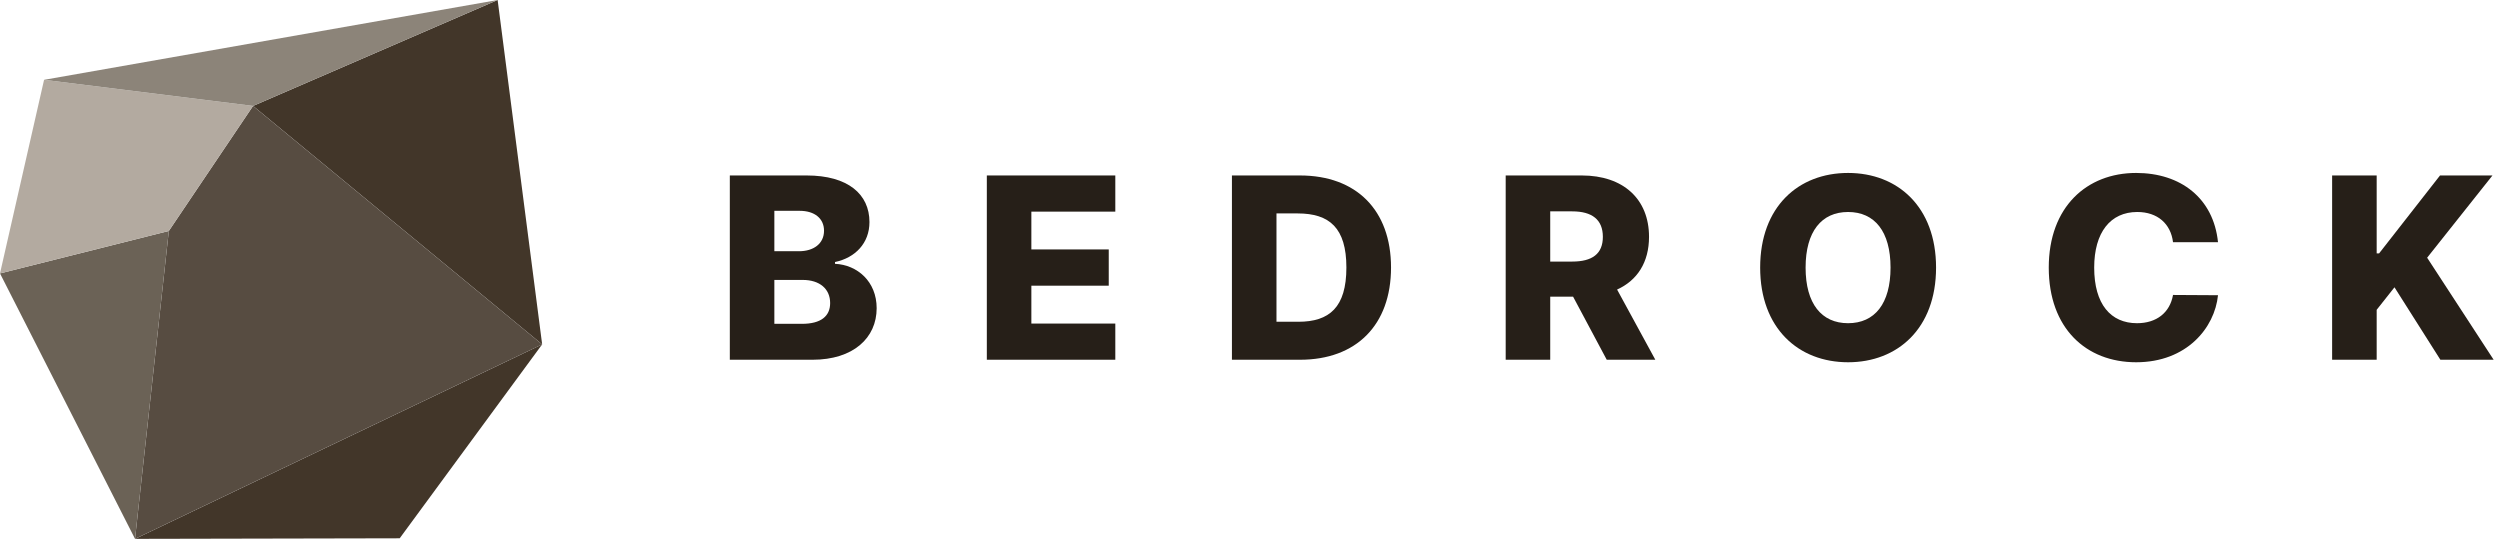
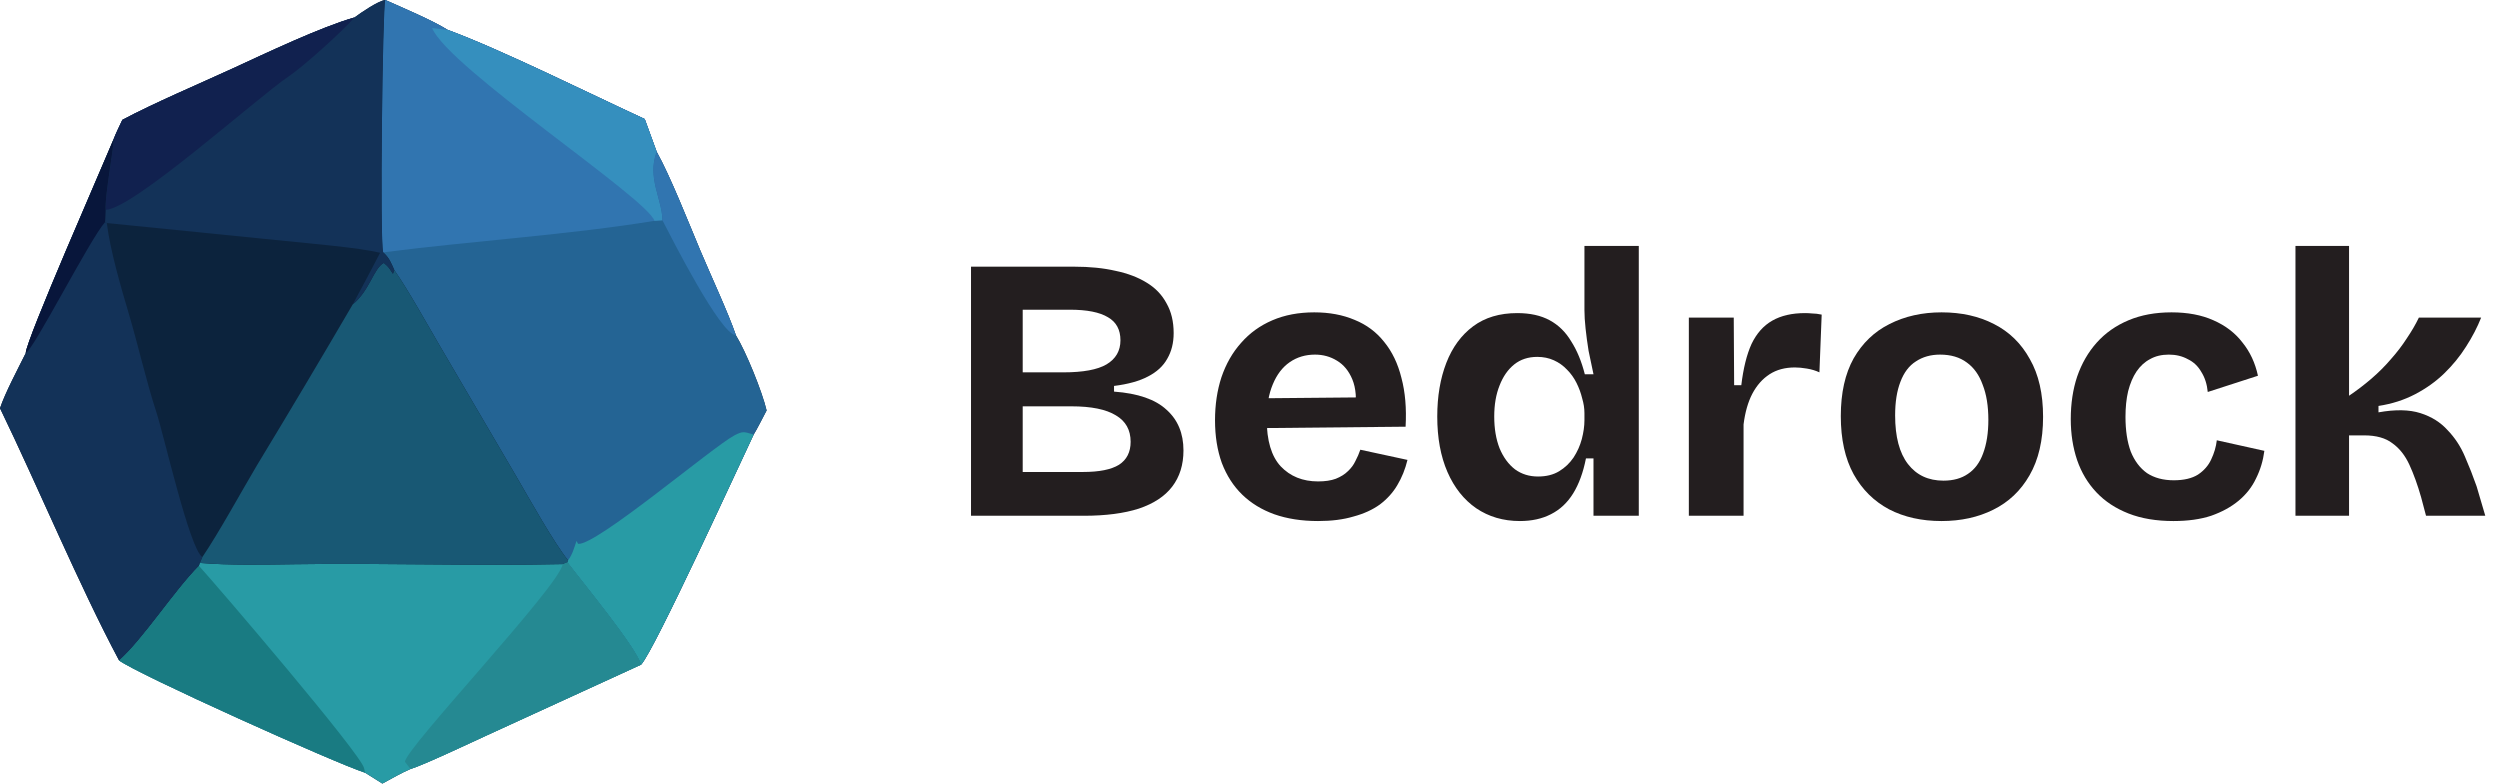
- <svg xmlns="http://www.w3.org/2000/svg" width="167px" height="36px" viewBox="0 0 167 36" version="1.1">
-   <g id="Landing" stroke="none" stroke-width="1" fill="none" fill-rule="evenodd">
-     <g id="04-Landing---Real-Text" transform="translate(-170, -62)">
-       <g id="Group-4" transform="translate(170, 62)">
-         <path d="M53.566,21.632 C54.852,21.632 55.454,21.115 55.454,20.244 C55.454,19.3 54.757,18.699 53.62,18.699 L51.727,18.699 L51.727,21.632 L53.566,21.632 Z M53.374,16.782 C54.348,16.782 55.045,16.277 55.045,15.412 C55.045,14.594 54.414,14.083 53.422,14.083 L51.727,14.083 L51.727,16.782 L53.374,16.782 Z M48.752,11.721 L53.885,11.721 C56.65,11.721 58.08,12.977 58.08,14.834 C58.08,16.241 57.131,17.221 55.778,17.503 L55.778,17.623 C57.269,17.69 58.561,18.807 58.561,20.586 C58.561,22.576 56.998,24.031 54.276,24.031 L48.752,24.031 L48.752,11.721 Z" id="Fill-1" fill="#261F18" />
-         <polygon id="Fill-3" fill="#261F18" points="65.92 11.721 74.503 11.721 74.503 14.137 68.895 14.137 68.895 16.662 74.064 16.662 74.064 19.084 68.895 19.084 68.895 21.614 74.503 21.614 74.503 24.03 65.92 24.03" />
-         <path d="M86.73,21.494 C88.803,21.494 89.939,20.533 89.939,17.87 C89.939,15.219 88.803,14.257 86.687,14.257 L85.269,14.257 L85.269,21.494 L86.73,21.494 Z M82.293,24.031 L82.293,11.721 L86.838,11.721 C90.594,11.721 92.921,14.029 92.921,17.87 C92.921,21.716 90.594,24.031 86.843,24.031 L82.293,24.031 Z" id="Fill-5" fill="#261F18" />
-         <path d="M105.022,17.473 C106.356,17.473 107.071,16.962 107.071,15.82 C107.071,14.678 106.356,14.119 105.022,14.119 L103.555,14.119 L103.555,17.473 L105.022,17.473 Z M100.58,11.721 L105.665,11.721 C108.43,11.721 110.155,13.29 110.155,15.82 C110.155,17.521 109.373,18.729 108.021,19.342 L110.576,24.031 L107.33,24.031 L105.082,19.817 L103.555,19.817 L103.555,24.031 L100.58,24.031 L100.58,11.721 Z" id="Fill-7" fill="#261F18" />
-         <path d="M123.451,14.161 C121.678,14.161 120.614,15.466 120.614,17.876 C120.614,20.286 121.678,21.59 123.451,21.59 C125.23,21.59 126.288,20.286 126.288,17.876 C126.288,15.466 125.23,14.161 123.451,14.161 M123.451,24.199 C120.133,24.199 117.579,21.927 117.579,17.876 C117.579,13.807 120.133,11.553 123.451,11.553 C126.757,11.553 129.329,13.807 129.329,17.876 C129.329,21.945 126.757,24.199 123.451,24.199" id="Fill-9" fill="#261F18" />
-         <path d="M145.158,16.181 C145.008,14.949 144.123,14.161 142.771,14.161 C140.974,14.161 139.892,15.526 139.892,17.876 C139.892,20.322 140.998,21.59 142.753,21.59 C144.057,21.59 144.947,20.887 145.158,19.703 L148.163,19.721 C147.94,21.903 146.071,24.199 142.693,24.199 C139.351,24.199 136.857,21.927 136.857,17.876 C136.857,13.807 139.411,11.553 142.693,11.553 C145.668,11.553 147.862,13.235 148.163,16.181 L145.158,16.181 Z" id="Fill-11" fill="#261F18" />
-         <polygon id="Fill-13" fill="#261F18" points="155.786 11.721 158.762 11.721 158.762 16.926 158.924 16.926 162.993 11.721 166.497 11.721 162.133 17.215 166.575 24.03 163.017 24.03 159.951 19.192 158.762 20.695 158.762 24.03 155.786 24.03" />
-         <g id="Group-7" transform="translate(-0, 0)">
-           <polygon id="Fill-1" fill="#423629" points="9.02 35.996 26.699 35.958 36.215 23.005" />
-           <polygon id="Fill-2" fill="#423629" points="33.242 0 16.904 7.076 36.216 23.005" />
-           <polygon id="Fill-3" fill="#574C41" points="11.278 15.428 9.02 35.996 36.216 23.005 16.904 7.076" />
-           <polygon id="Fill-4" fill="#6B6256" points="0 18.264 9.02 35.996 11.278 15.428" />
-           <polygon id="Fill-5" fill="#B3AAA0" points="0 18.264 11.278 15.428 16.904 7.076 2.944 5.332" />
-           <polygon id="Fill-6" fill="#8C8479" points="33.242 0 2.944 5.332 16.904 7.076" />
-         </g>
-       </g>
-     </g>
-   </g>
+ <svg xmlns="http://www.w3.org/2000/svg" width="134" height="42" viewBox="0 0 134 42" fill="none">
+   <path d="M19.003 0.935C19.322 0.695 20.272 0.043 20.65 0C21.561 0.408 23.19 1.094 23.991 1.601C26.846 2.652 31.698 5.063 34.557 6.382L35.197 8.136C35.923 9.43 36.909 11.939 37.529 13.414C38.041 14.633 39.041 16.788 39.444 17.971C39.976 18.826 40.86 21.008 41.09 22C40.95 22.262 40.536 23.085 40.396 23.291C39.593 24.978 35.103 34.805 34.363 35.625L26.065 39.427C25.361 39.749 22.655 41.028 22.001 41.219C21.529 41.421 20.956 41.751 20.495 42L19.567 41.416C17.989 40.913 7.356 36.132 6.381 35.396C4.249 31.398 2.039 26.091 0 21.88C0.277 21.053 0.971 19.748 1.38 18.926C1.381 18.256 5.557 8.761 6.102 7.432C6.211 7.144 6.424 6.716 6.559 6.424C8.211 5.541 10.69 4.489 12.457 3.677C14.27 2.844 17.185 1.454 19.003 0.935Z" fill="#0C233D" />
+   <path d="M20.65 0C21.562 0.408 23.19 1.094 23.991 1.601C26.846 2.652 31.698 5.063 34.557 6.382L35.197 8.136C35.923 9.43 36.91 11.939 37.529 13.414C38.041 14.633 39.041 16.788 39.444 17.971C39.976 18.826 40.86 21.008 41.09 22C40.95 22.262 40.536 23.085 40.396 23.291C39.593 24.978 35.104 34.805 34.363 35.625C34.076 34.661 31.233 31.222 30.411 30.135L30.45 30.033C29.716 29.142 28.344 26.688 27.739 25.648L23.604 18.588C22.896 17.381 21.908 15.586 21.136 14.477C20.948 14.061 20.876 13.837 20.539 13.527C20.352 12.982 20.509 0.281 20.65 0Z" fill="#246494" />
+   <path d="M20.65 0C21.562 0.408 23.19 1.094 23.991 1.601C26.846 2.652 31.698 5.063 34.557 6.382L35.197 8.136C34.673 9.521 35.488 10.67 35.506 11.806L35.08 11.835C30.648 12.572 25.136 12.93 20.539 13.527C20.352 12.982 20.509 0.281 20.65 0Z" fill="#3175B0" />
+   <path d="M35.08 11.835C34.668 10.604 24.05 3.636 23.16 1.504C23.437 1.532 23.714 1.565 23.991 1.601C26.846 2.652 31.698 5.063 34.557 6.382L35.197 8.136C34.673 9.521 35.488 10.67 35.506 11.806L35.08 11.835Z" fill="#358FBE" />
+   <path d="M30.45 30.034C30.691 29.702 30.769 29.383 30.901 28.994L30.983 29.15C31.945 29.266 38.185 23.961 39.362 23.338C39.845 23.082 39.895 23.157 40.396 23.291C39.593 24.978 35.104 34.805 34.363 35.625C34.076 34.661 31.233 31.222 30.41 30.135L30.45 30.034Z" fill="#289BA5" />
+   <path d="M35.197 8.136C35.923 9.43 36.91 11.939 37.529 13.414C38.041 14.633 39.041 16.788 39.444 17.971C38.615 17.927 36.006 12.776 35.506 11.806C35.488 10.67 34.673 9.521 35.197 8.136Z" fill="#3175B0" />
+   <path d="M10.707 30.172C12.267 30.306 14.198 30.267 15.779 30.243C20.553 30.169 25.395 30.343 30.163 30.236L30.41 30.135C31.233 31.222 34.076 34.661 34.363 35.625L26.065 39.427C25.361 39.75 22.655 41.028 22.001 41.219C21.529 41.421 20.957 41.751 20.495 42L19.567 41.416C17.989 40.913 7.356 36.132 6.381 35.396C7.647 34.285 9.328 31.672 10.661 30.327L10.707 30.172Z" fill="#289BA5" />
+   <path d="M30.41 30.135C31.233 31.222 34.076 34.661 34.363 35.625L26.065 39.427C25.361 39.75 22.655 41.028 22.001 41.219L21.705 40.831C21.739 40.098 29.987 31.415 30.163 30.236L30.41 30.135Z" fill="#258992" />
+   <path d="M6.381 35.396C7.647 34.285 9.328 31.672 10.661 30.327C11.752 31.528 19.346 40.409 19.514 41.172C19.532 41.255 19.552 41.333 19.567 41.416C17.989 40.913 7.356 36.132 6.381 35.396Z" fill="#197B82" />
+   <path d="M18.906 16.317C19.819 15.569 20.019 14.393 20.569 14.092C20.817 14.296 20.831 14.327 21.012 14.602L21.061 14.675L21.136 14.477C21.908 15.586 22.896 17.381 23.604 18.588L27.739 25.648C28.344 26.688 29.716 29.142 30.45 30.033L30.411 30.135L30.163 30.236C25.395 30.343 20.553 30.169 15.779 30.243C14.198 30.267 12.267 30.306 10.707 30.172L10.845 29.861C11.715 28.585 12.95 26.325 13.774 24.939C15.508 22.079 17.219 19.205 18.906 16.317Z" fill="#185874" />
+   <path d="M19.003 0.935C19.322 0.695 20.272 0.043 20.65 0C20.509 0.281 20.352 12.982 20.539 13.527C20.876 13.837 20.948 14.061 21.136 14.477L21.061 14.675L21.012 14.602C20.831 14.327 20.817 14.296 20.569 14.092C20.019 14.393 19.819 15.569 18.906 16.317C19.405 15.399 19.895 14.476 20.375 13.549C19.252 13.273 16.551 13.047 15.294 12.916L5.725 11.955L5.631 11.907L5.66 11.248C5.628 10.422 6.02 8.447 6.102 7.432C6.211 7.144 6.424 6.716 6.559 6.424C8.211 5.541 10.69 4.489 12.457 3.677C14.27 2.844 17.185 1.454 19.003 0.935Z" fill="#133258" />
+   <path d="M6.559 6.424C8.211 5.541 10.69 4.489 12.457 3.677C14.27 2.844 17.185 1.454 19.003 0.935C18.346 1.69 16.27 3.557 15.47 4.097C13.759 5.254 7.128 11.214 5.66 11.248C5.628 10.422 6.02 8.447 6.102 7.433C6.211 7.144 6.424 6.716 6.559 6.424Z" fill="#11214F" />
+   <path d="M6.102 7.433C6.02 8.447 5.628 10.422 5.66 11.248L5.631 11.907L5.725 11.955C5.897 13.384 6.483 15.401 6.904 16.815C7.386 18.434 7.862 20.512 8.369 22.052C8.799 23.358 10.149 29.387 10.845 29.861L10.707 30.172L10.661 30.327C9.328 31.672 7.647 34.285 6.381 35.396C4.249 31.398 2.039 26.091 0 21.88C0.277 21.053 0.971 19.749 1.38 18.926C1.381 18.256 5.557 8.761 6.102 7.433Z" fill="#133258" />
+   <path d="M6.102 7.433C6.02 8.447 5.629 10.422 5.66 11.248L5.631 11.907C4.815 12.823 1.834 18.689 1.38 18.926C1.381 18.256 5.557 8.761 6.102 7.433Z" fill="#08163B" />
+   <path d="M52.046 27.645V14.294H57.588C58.411 14.294 59.146 14.368 59.793 14.517C60.44 14.652 60.993 14.861 61.452 15.144C61.923 15.427 62.281 15.798 62.524 16.256C62.78 16.701 62.908 17.234 62.908 17.854C62.908 18.38 62.793 18.839 62.564 19.23C62.348 19.621 62.004 19.938 61.532 20.18C61.074 20.423 60.467 20.592 59.712 20.686V20.99C60.993 21.084 61.93 21.408 62.524 21.961C63.13 22.5 63.434 23.228 63.434 24.145C63.434 24.914 63.231 25.561 62.827 26.087C62.436 26.599 61.843 26.991 61.047 27.26C60.251 27.516 59.267 27.645 58.094 27.645H52.046ZM54.817 25.298H58.053C58.916 25.298 59.557 25.17 59.975 24.914C60.393 24.644 60.602 24.233 60.602 23.68C60.602 23.046 60.339 22.574 59.813 22.264C59.287 21.94 58.492 21.779 57.426 21.779H54.817V25.298ZM54.817 19.958H57.001C58.053 19.958 58.822 19.816 59.307 19.533C59.806 19.237 60.056 18.805 60.056 18.239C60.056 17.672 59.833 17.261 59.388 17.005C58.943 16.735 58.262 16.6 57.345 16.6H54.817V19.958Z" fill="#231E1F" />
+   <path d="M70.647 27.928C69.771 27.928 68.989 27.806 68.301 27.564C67.627 27.321 67.054 26.97 66.582 26.512C66.11 26.053 65.746 25.487 65.489 24.813C65.247 24.138 65.125 23.377 65.125 22.527C65.125 21.691 65.24 20.922 65.469 20.221C65.712 19.506 66.062 18.893 66.521 18.38C66.979 17.854 67.539 17.45 68.2 17.167C68.861 16.883 69.609 16.742 70.445 16.742C71.254 16.742 71.976 16.877 72.609 17.146C73.243 17.403 73.769 17.794 74.187 18.32C74.619 18.846 74.929 19.493 75.118 20.261C75.32 21.017 75.394 21.886 75.34 22.871L67.006 22.952V21.354L73.661 21.293L72.63 22.102C72.724 21.387 72.677 20.801 72.488 20.342C72.299 19.884 72.023 19.547 71.659 19.331C71.308 19.115 70.917 19.007 70.486 19.007C69.973 19.007 69.521 19.142 69.13 19.412C68.739 19.682 68.436 20.079 68.22 20.605C68.004 21.118 67.896 21.738 67.896 22.466C67.896 23.613 68.146 24.455 68.645 24.995C69.157 25.534 69.825 25.804 70.647 25.804C71.025 25.804 71.342 25.757 71.598 25.662C71.868 25.554 72.084 25.419 72.245 25.258C72.421 25.096 72.555 24.914 72.65 24.712C72.758 24.509 72.845 24.307 72.913 24.105L75.441 24.651C75.32 25.15 75.138 25.602 74.895 26.006C74.666 26.397 74.356 26.741 73.965 27.038C73.574 27.321 73.102 27.537 72.549 27.685C72.009 27.847 71.376 27.928 70.647 27.928Z" fill="#231E1F" />
+   <path d="M81.467 27.928C80.577 27.928 79.795 27.698 79.121 27.24C78.46 26.782 77.947 26.134 77.583 25.298C77.219 24.462 77.037 23.471 77.037 22.325C77.037 21.246 77.199 20.288 77.522 19.452C77.846 18.616 78.325 17.962 78.959 17.49C79.593 17.018 80.381 16.782 81.325 16.782C82.013 16.782 82.593 16.91 83.065 17.167C83.537 17.423 83.921 17.8 84.218 18.299C84.528 18.785 84.771 19.371 84.946 20.059H85.411C85.317 19.628 85.229 19.21 85.148 18.805C85.081 18.387 85.027 17.989 84.987 17.612C84.946 17.234 84.926 16.904 84.926 16.62V13.182H87.839V27.645H85.411V24.57H85.007C84.858 25.325 84.629 25.952 84.319 26.451C84.009 26.95 83.611 27.321 83.126 27.564C82.654 27.806 82.101 27.928 81.467 27.928ZM82.438 25.541C82.883 25.541 83.26 25.447 83.571 25.258C83.881 25.069 84.137 24.826 84.339 24.529C84.541 24.219 84.69 23.889 84.784 23.538C84.879 23.174 84.926 22.837 84.926 22.527V22.143C84.926 21.886 84.885 21.623 84.805 21.354C84.737 21.07 84.636 20.794 84.501 20.524C84.366 20.255 84.198 20.019 83.995 19.816C83.793 19.601 83.557 19.432 83.287 19.311C83.018 19.189 82.721 19.129 82.397 19.129C81.912 19.129 81.501 19.264 81.163 19.533C80.826 19.803 80.563 20.18 80.375 20.666C80.186 21.138 80.091 21.691 80.091 22.325C80.091 22.972 80.186 23.538 80.375 24.024C80.577 24.509 80.853 24.887 81.204 25.157C81.555 25.413 81.966 25.541 82.438 25.541Z" fill="#231E1F" />
+   <path d="M90.522 27.645V17.025H92.929L92.95 20.646H93.334C93.442 19.742 93.624 19.007 93.88 18.441C94.15 17.875 94.521 17.456 94.993 17.187C95.465 16.917 96.051 16.782 96.752 16.782C96.874 16.782 97.002 16.789 97.137 16.802C97.285 16.802 97.454 16.823 97.642 16.863L97.521 19.958C97.319 19.864 97.096 19.796 96.853 19.756C96.611 19.715 96.395 19.695 96.206 19.695C95.68 19.695 95.228 19.816 94.851 20.059C94.473 20.302 94.163 20.652 93.921 21.111C93.691 21.556 93.536 22.102 93.455 22.749V27.645H90.522Z" fill="#231E1F" />
+   <path d="M104.067 27.928C103.002 27.928 102.065 27.719 101.256 27.301C100.447 26.869 99.813 26.242 99.355 25.419C98.896 24.583 98.667 23.545 98.667 22.304C98.667 21.064 98.896 20.032 99.355 19.21C99.826 18.387 100.467 17.773 101.276 17.369C102.099 16.951 103.029 16.742 104.067 16.742C105.133 16.742 106.07 16.951 106.879 17.369C107.702 17.787 108.342 18.414 108.801 19.25C109.273 20.073 109.509 21.104 109.509 22.345C109.509 23.599 109.266 24.644 108.781 25.48C108.309 26.303 107.661 26.916 106.839 27.321C106.03 27.725 105.106 27.928 104.067 27.928ZM104.169 25.763C104.695 25.763 105.133 25.642 105.483 25.399C105.848 25.157 106.117 24.792 106.293 24.307C106.481 23.808 106.576 23.208 106.576 22.507C106.576 21.765 106.475 21.138 106.272 20.625C106.084 20.1 105.8 19.702 105.423 19.432C105.045 19.149 104.566 19.007 103.987 19.007C103.488 19.007 103.056 19.129 102.692 19.371C102.328 19.601 102.051 19.965 101.863 20.464C101.674 20.949 101.579 21.549 101.579 22.264C101.579 23.41 101.809 24.28 102.267 24.873C102.726 25.467 103.36 25.763 104.169 25.763Z" fill="#231E1F" />
+   <path d="M116.495 27.928C115.578 27.928 114.776 27.793 114.088 27.523C113.4 27.253 112.827 26.876 112.368 26.39C111.91 25.905 111.566 25.332 111.337 24.671C111.108 23.997 110.993 23.262 110.993 22.466C110.993 21.63 111.108 20.868 111.337 20.18C111.58 19.479 111.93 18.872 112.389 18.36C112.847 17.848 113.414 17.45 114.088 17.167C114.762 16.883 115.531 16.742 116.394 16.742C117.257 16.742 118.005 16.883 118.639 17.167C119.286 17.45 119.805 17.848 120.197 18.36C120.601 18.859 120.878 19.452 121.026 20.14L118.336 21.01C118.295 20.592 118.18 20.235 117.992 19.938C117.816 19.628 117.574 19.398 117.263 19.25C116.967 19.088 116.63 19.007 116.252 19.007C115.861 19.007 115.524 19.088 115.241 19.25C114.958 19.398 114.715 19.621 114.513 19.918C114.324 20.201 114.175 20.551 114.068 20.969C113.973 21.374 113.926 21.832 113.926 22.345C113.926 23.073 114.02 23.693 114.209 24.206C114.411 24.705 114.701 25.089 115.079 25.359C115.47 25.615 115.949 25.743 116.515 25.743C117.054 25.743 117.486 25.642 117.81 25.44C118.133 25.224 118.369 24.954 118.518 24.631C118.679 24.294 118.781 23.95 118.821 23.599L121.37 24.165C121.302 24.691 121.154 25.183 120.925 25.642C120.709 26.101 120.399 26.498 119.994 26.835C119.59 27.172 119.097 27.442 118.518 27.645C117.951 27.833 117.277 27.928 116.495 27.928Z" fill="#231E1F" />
+   <path d="M123.037 27.645V13.182H125.909V21.212C126.327 20.929 126.725 20.625 127.102 20.302C127.493 19.965 127.844 19.614 128.154 19.25C128.478 18.886 128.761 18.515 129.004 18.137C129.26 17.76 129.476 17.389 129.651 17.025H132.989C132.786 17.537 132.517 18.057 132.179 18.582C131.856 19.095 131.465 19.574 131.006 20.019C130.561 20.45 130.042 20.821 129.449 21.131C128.855 21.441 128.201 21.65 127.487 21.758V22.102C128.39 21.94 129.139 21.954 129.732 22.143C130.325 22.331 130.811 22.635 131.188 23.053C131.579 23.457 131.89 23.929 132.119 24.469C132.348 24.995 132.557 25.527 132.746 26.067L133.211 27.645H130.035L129.772 26.653C129.584 25.993 129.375 25.413 129.145 24.914C128.916 24.415 128.613 24.03 128.235 23.761C127.871 23.478 127.365 23.336 126.718 23.336H125.909V27.645H123.037Z" fill="#231E1F" />
</svg>
